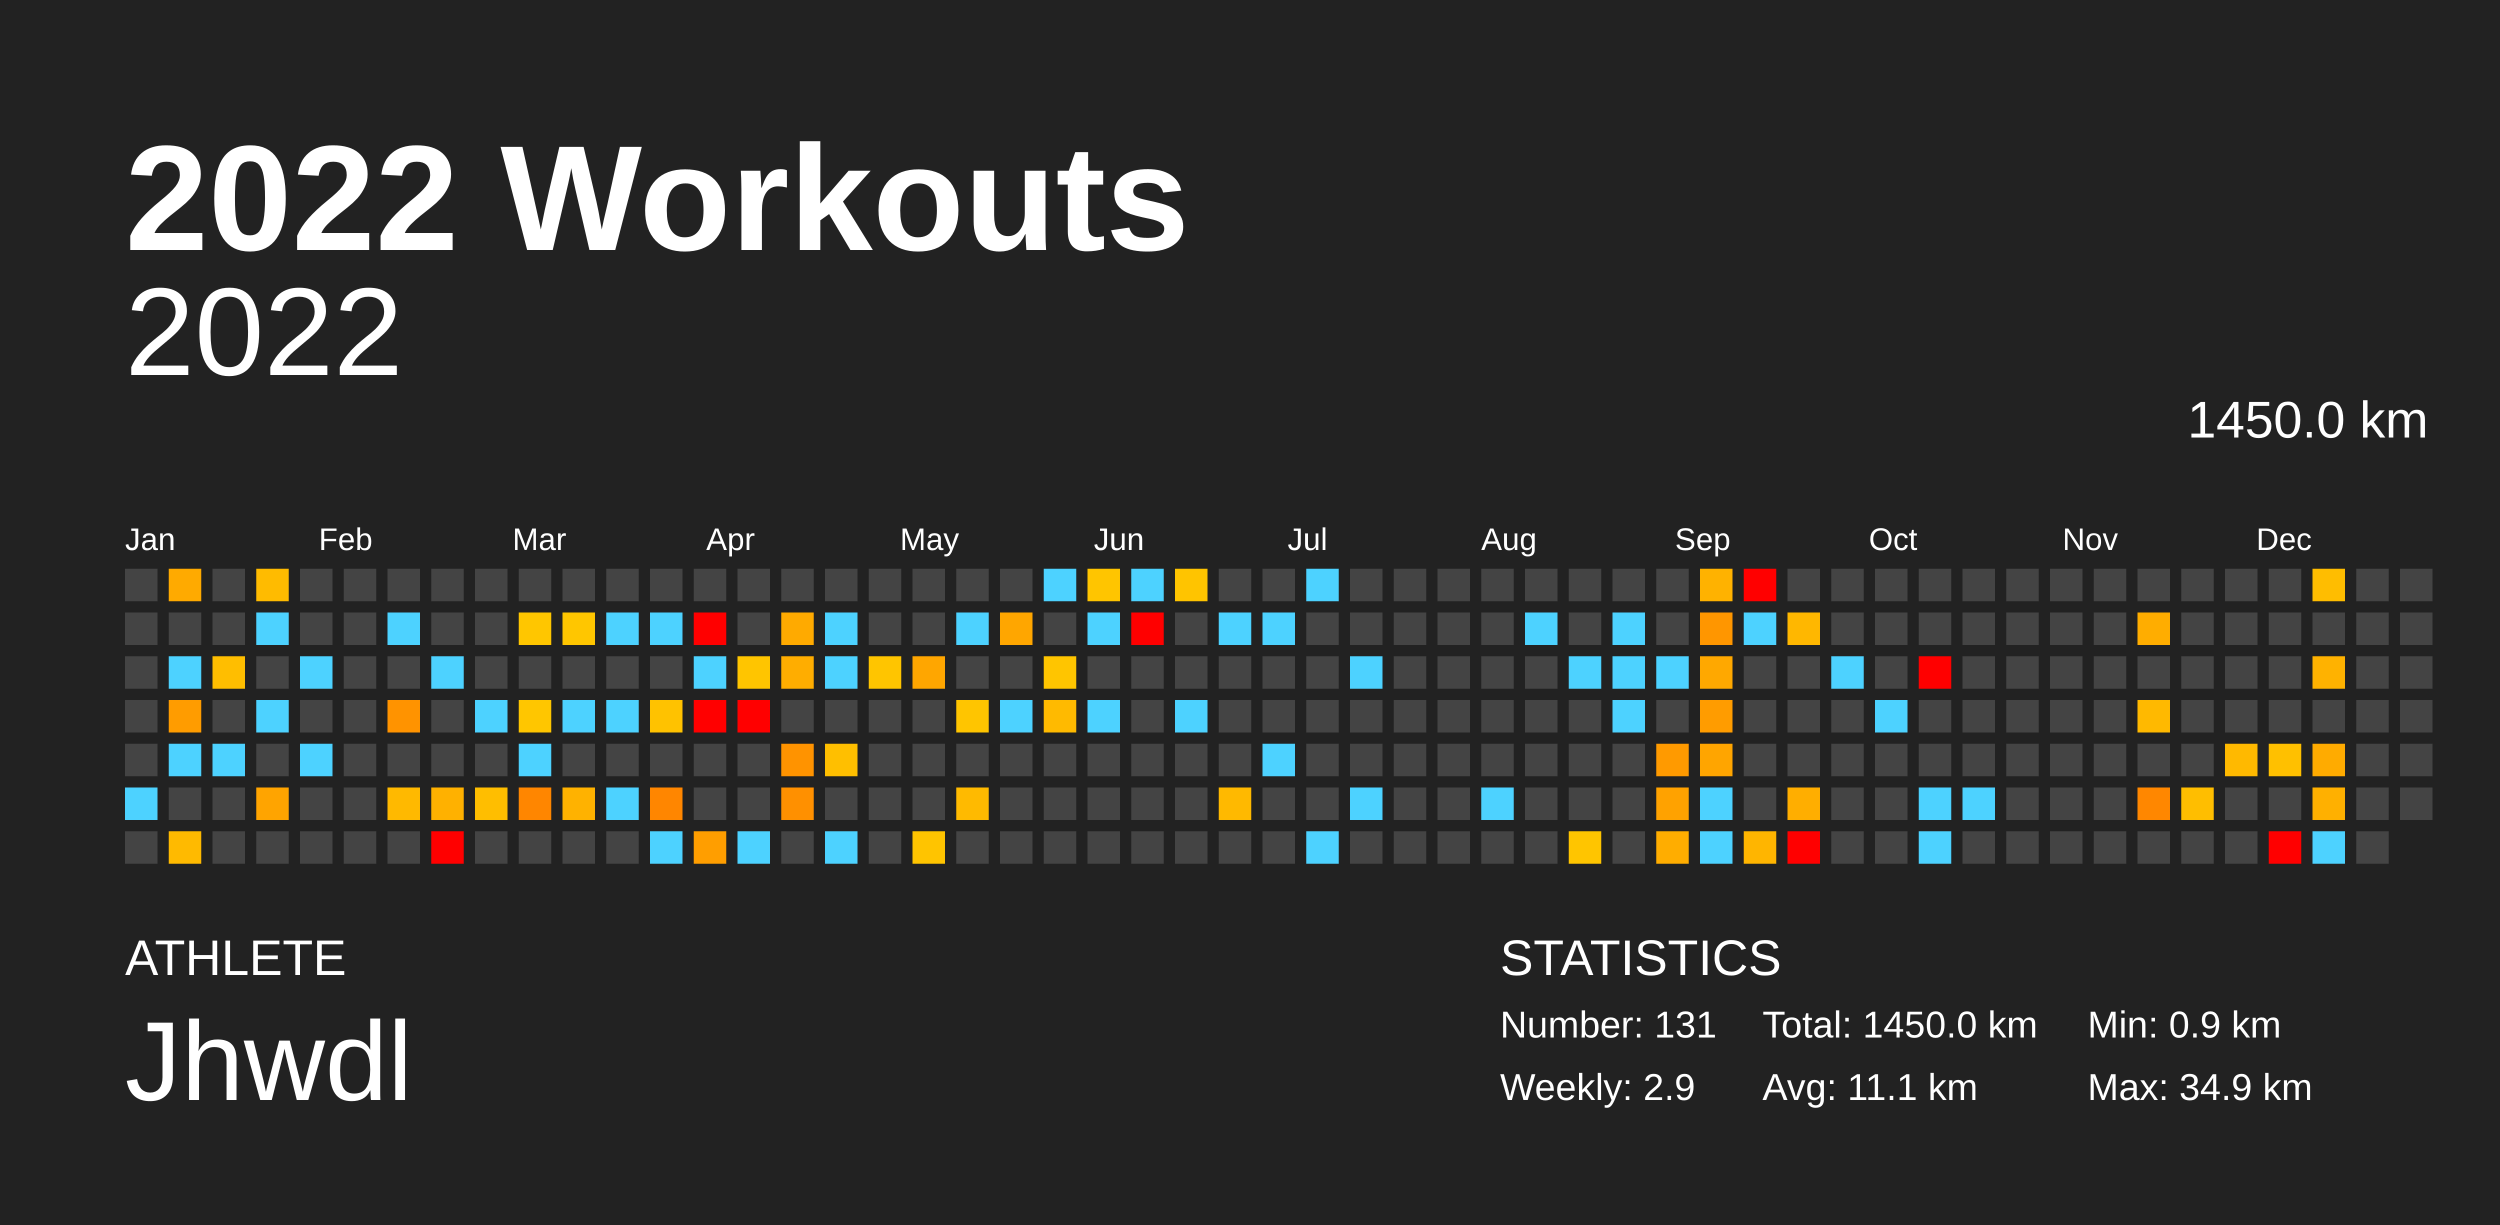
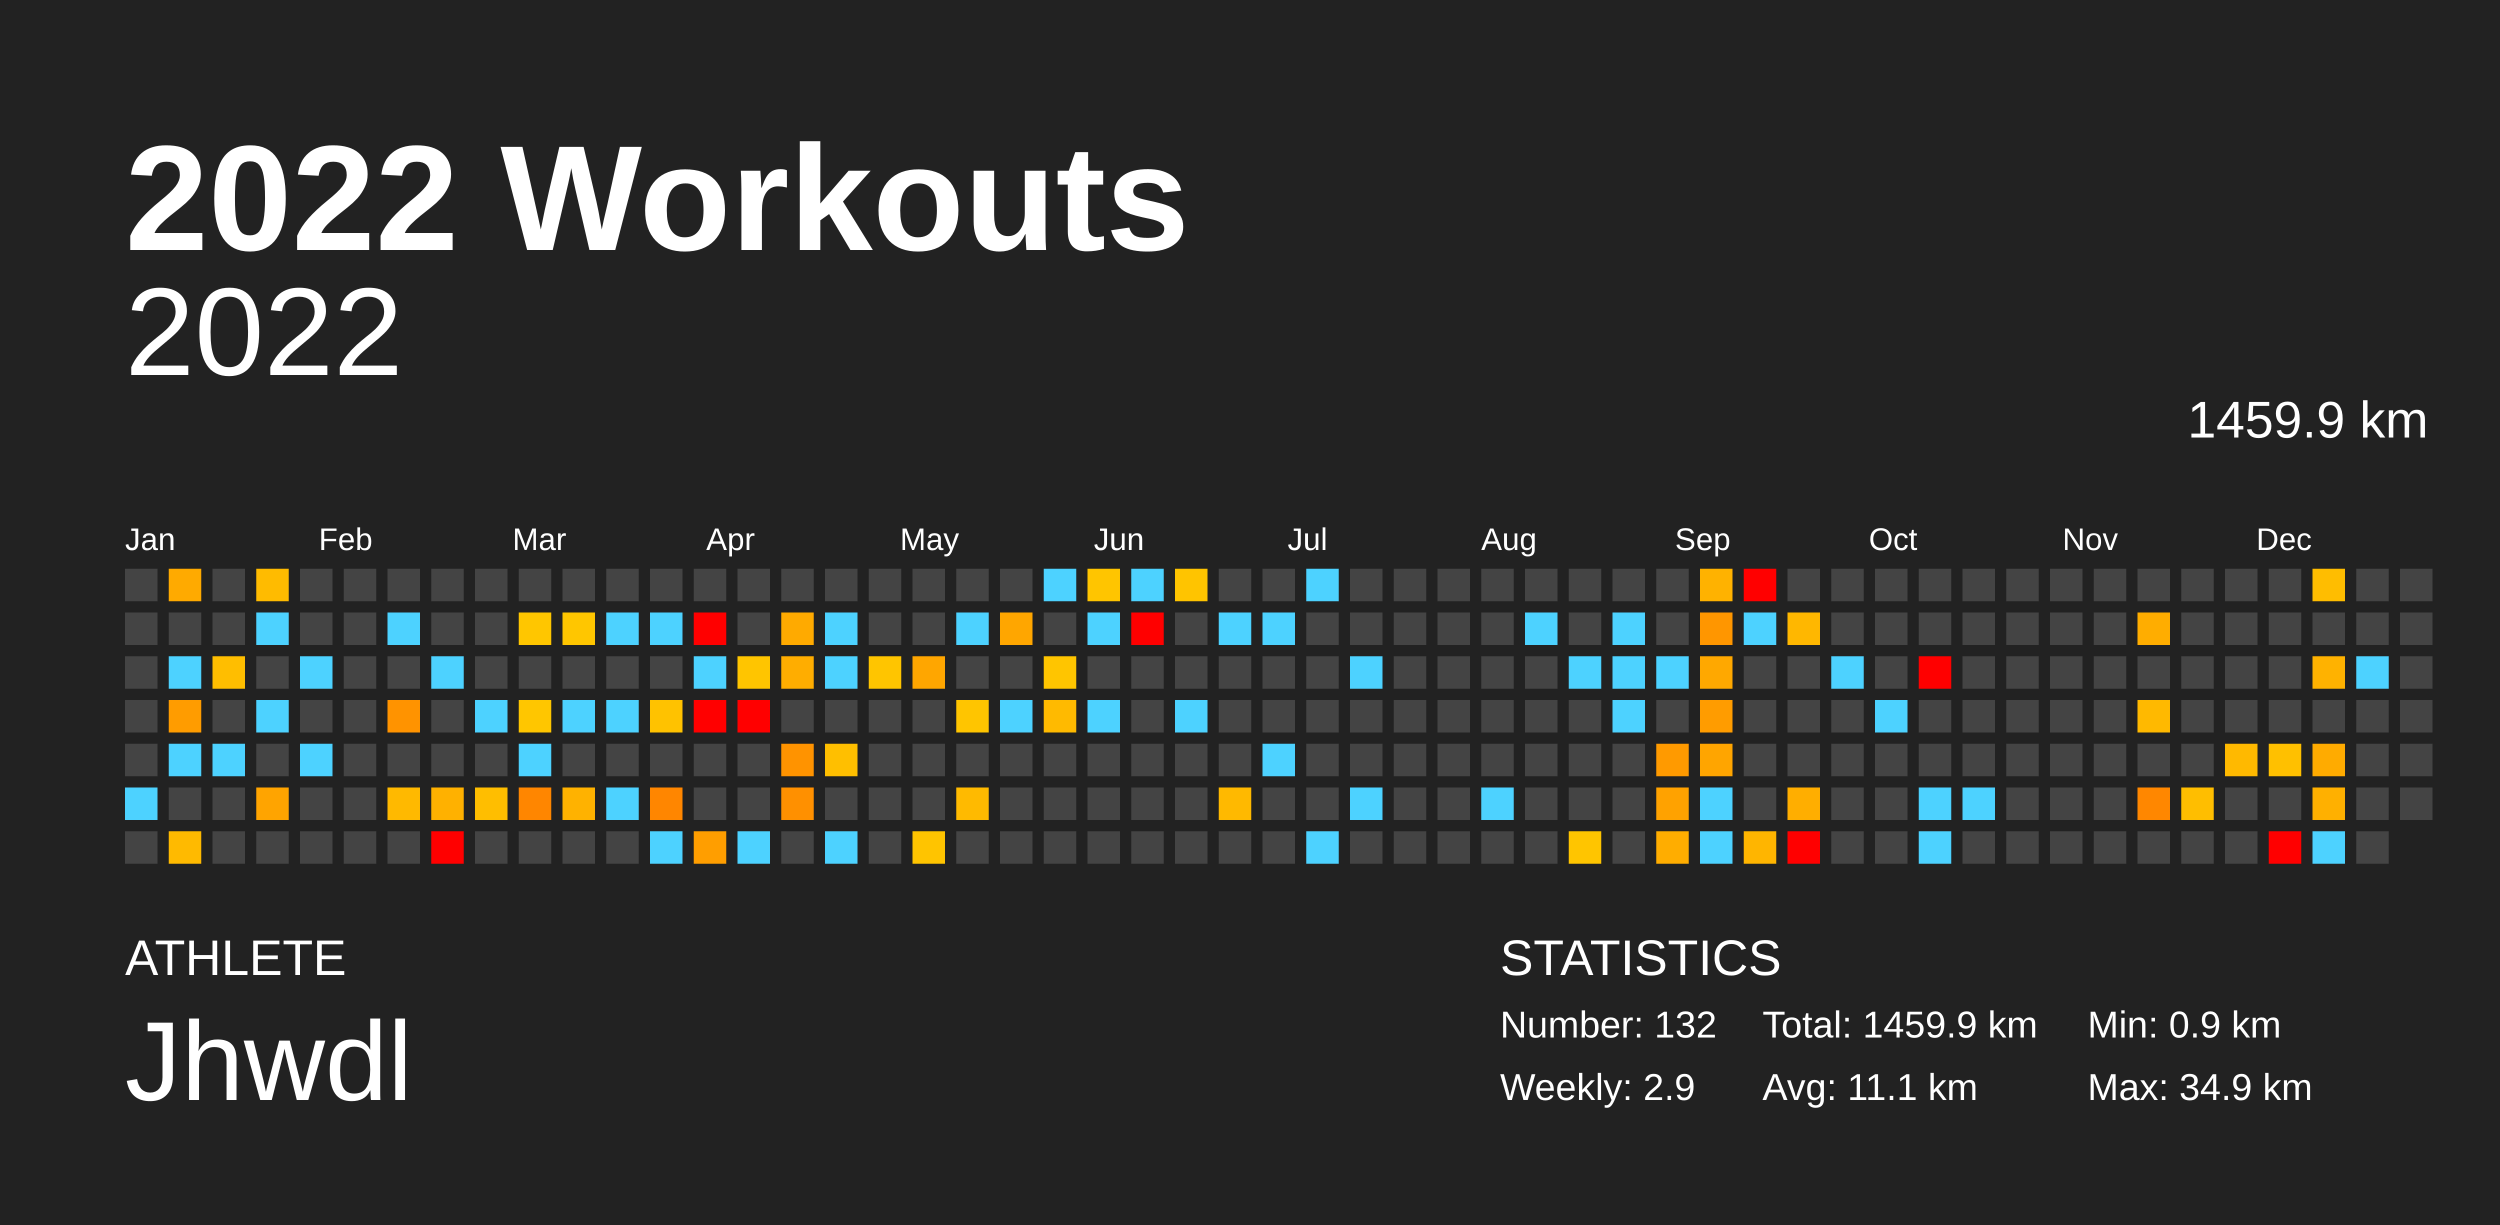
<svg xmlns="http://www.w3.org/2000/svg" baseProfile="full" height="98mm" version="1.1" viewBox="0,0,200,98" width="200mm">
  <defs />
  <rect fill="#222222" height="98" width="200" x="0" y="0" />
  <text fill="#FFFFFF" style="font-size:12px; font-family:Arial; font-weight:bold;" x="10" y="20">2022 Workouts</text>
  <text fill="#FFFFFF" style="font-size:4px; font-family:Arial" x="10" y="78">ATHLETE</text>
  <text fill="#FFFFFF" style="font-size:9px; font-family:Arial" x="10" y="88">Jhwdl</text>
  <text fill="#FFFFFF" style="font-size:4px; font-family:Arial" x="120" y="78">STATISTICS</text>
-   <text fill="#FFFFFF" style="font-size:3px; font-family:Arial" x="120" y="83">Number: 131</text>
+   <text fill="#FFFFFF" style="font-size:3px; font-family:Arial" x="120" y="83">Number: 132</text>
  <text fill="#FFFFFF" style="font-size:3px; font-family:Arial" x="120" y="88">Weekly: 2.9</text>
-   <text fill="#FFFFFF" style="font-size:3px; font-family:Arial" x="141" y="83">Total: 1450.0 km</text>
+   <text fill="#FFFFFF" style="font-size:3px; font-family:Arial" x="141" y="83">Total: 1459.9 km</text>
  <text fill="#FFFFFF" style="font-size:3px; font-family:Arial" x="141" y="88">Avg: 11.1 km</text>
  <text fill="#FFFFFF" style="font-size:3px; font-family:Arial" x="167" y="83">Min: 0.9 km</text>
  <text fill="#FFFFFF" style="font-size:3px; font-family:Arial" x="167" y="88">Max: 34.9 km</text>
  <text alignment-baseline="hanging" fill="#FFFFFF" style="font-size:10.0px; font-family:Arial;" x="10" y="30">2022</text>
-   <text alignment-baseline="hanging" fill="#FFFFFF" style="font-size:4.125px; font-family:Arial;" x="175" y="35">1450.0 km</text>
+   <text alignment-baseline="hanging" fill="#FFFFFF" style="font-size:4.125px; font-family:Arial;" x="175" y="35">1459.9 km</text>
  <text fill="#FFFFFF" style="font-size:2.5px; font-family:Arial" x="10.0" y="44">Jan</text>
  <text fill="#FFFFFF" style="font-size:2.5px; font-family:Arial" x="25.5" y="44">Feb</text>
  <text fill="#FFFFFF" style="font-size:2.5px; font-family:Arial" x="41.0" y="44">Mar</text>
  <text fill="#FFFFFF" style="font-size:2.5px; font-family:Arial" x="56.5" y="44">Apr</text>
  <text fill="#FFFFFF" style="font-size:2.5px; font-family:Arial" x="72.0" y="44">May</text>
  <text fill="#FFFFFF" style="font-size:2.5px; font-family:Arial" x="87.5" y="44">Jun</text>
  <text fill="#FFFFFF" style="font-size:2.5px; font-family:Arial" x="103.0" y="44">Jul</text>
  <text fill="#FFFFFF" style="font-size:2.5px; font-family:Arial" x="118.5" y="44">Aug</text>
  <text fill="#FFFFFF" style="font-size:2.5px; font-family:Arial" x="134.0" y="44">Sep</text>
  <text fill="#FFFFFF" style="font-size:2.5px; font-family:Arial" x="149.5" y="44">Oct</text>
  <text fill="#FFFFFF" style="font-size:2.5px; font-family:Arial" x="165.0" y="44">Nov</text>
  <text fill="#FFFFFF" style="font-size:2.5px; font-family:Arial" x="180.5" y="44">Dec</text>
  <rect fill="#444444" height="2.6" width="2.6" x="10.0" y="45.5" />
  <rect fill="#444444" height="2.6" width="2.6" x="10.0" y="49.0" />
  <rect fill="#444444" height="2.6" width="2.6" x="10.0" y="52.5" />
  <rect fill="#444444" height="2.6" width="2.6" x="10.0" y="56.0" />
  <rect fill="#444444" height="2.6" width="2.6" x="10.0" y="59.5" />
  <rect fill="#4dd2ff" height="2.6" width="2.6" x="10.0" y="63.0" />
  <rect fill="#444444" height="2.6" width="2.6" x="10.0" y="66.5" />
  <rect fill="#ffaa00" height="2.6" width="2.6" x="13.5" y="45.5" />
  <rect fill="#444444" height="2.6" width="2.6" x="13.5" y="49.0" />
  <rect fill="#4dd2ff" height="2.6" width="2.6" x="13.5" y="52.5" />
  <rect fill="#ff9c00" height="2.6" width="2.6" x="13.5" y="56.0" />
  <rect fill="#4dd2ff" height="2.6" width="2.6" x="13.5" y="59.5" />
  <rect fill="#444444" height="2.6" width="2.6" x="13.5" y="63.0" />
  <rect fill="#ffba00" height="2.6" width="2.6" x="13.5" y="66.5" />
  <rect fill="#444444" height="2.6" width="2.6" x="17.0" y="45.5" />
  <rect fill="#444444" height="2.6" width="2.6" x="17.0" y="49.0" />
  <rect fill="#ffbe00" height="2.6" width="2.6" x="17.0" y="52.5" />
  <rect fill="#444444" height="2.6" width="2.6" x="17.0" y="56.0" />
  <rect fill="#4dd2ff" height="2.6" width="2.6" x="17.0" y="59.5" />
  <rect fill="#444444" height="2.6" width="2.6" x="17.0" y="63.0" />
  <rect fill="#444444" height="2.6" width="2.6" x="17.0" y="66.5" />
  <rect fill="#ffbb00" height="2.6" width="2.6" x="20.5" y="45.5" />
  <rect fill="#4dd2ff" height="2.6" width="2.6" x="20.5" y="49.0" />
  <rect fill="#444444" height="2.6" width="2.6" x="20.5" y="52.5" />
  <rect fill="#4dd2ff" height="2.6" width="2.6" x="20.5" y="56.0" />
  <rect fill="#444444" height="2.6" width="2.6" x="20.5" y="59.5" />
  <rect fill="#ffa400" height="2.6" width="2.6" x="20.5" y="63.0" />
  <rect fill="#444444" height="2.6" width="2.6" x="20.5" y="66.5" />
  <rect fill="#444444" height="2.6" width="2.6" x="24.0" y="45.5" />
  <rect fill="#444444" height="2.6" width="2.6" x="24.0" y="49.0" />
  <rect fill="#4dd2ff" height="2.6" width="2.6" x="24.0" y="52.5" />
  <rect fill="#444444" height="2.6" width="2.6" x="24.0" y="56.0" />
  <rect fill="#4dd2ff" height="2.6" width="2.6" x="24.0" y="59.5" />
  <rect fill="#444444" height="2.6" width="2.6" x="24.0" y="63.0" />
  <rect fill="#444444" height="2.6" width="2.6" x="24.0" y="66.5" />
  <rect fill="#444444" height="2.6" width="2.6" x="27.5" y="45.5" />
  <rect fill="#444444" height="2.6" width="2.6" x="27.5" y="49.0" />
  <rect fill="#444444" height="2.6" width="2.6" x="27.5" y="52.5" />
  <rect fill="#444444" height="2.6" width="2.6" x="27.5" y="56.0" />
  <rect fill="#444444" height="2.6" width="2.6" x="27.5" y="59.5" />
  <rect fill="#444444" height="2.6" width="2.6" x="27.5" y="63.0" />
  <rect fill="#444444" height="2.6" width="2.6" x="27.5" y="66.5" />
  <rect fill="#444444" height="2.6" width="2.6" x="31.0" y="45.5" />
  <rect fill="#4dd2ff" height="2.6" width="2.6" x="31.0" y="49.0" />
  <rect fill="#444444" height="2.6" width="2.6" x="31.0" y="52.5" />
  <rect fill="#ff9300" height="2.6" width="2.6" x="31.0" y="56.0" />
  <rect fill="#444444" height="2.6" width="2.6" x="31.0" y="59.5" />
  <rect fill="#ffb900" height="2.6" width="2.6" x="31.0" y="63.0" />
  <rect fill="#444444" height="2.6" width="2.6" x="31.0" y="66.5" />
  <rect fill="#444444" height="2.6" width="2.6" x="34.5" y="45.5" />
  <rect fill="#444444" height="2.6" width="2.6" x="34.5" y="49.0" />
  <rect fill="#4dd2ff" height="2.6" width="2.6" x="34.5" y="52.5" />
  <rect fill="#444444" height="2.6" width="2.6" x="34.5" y="56.0" />
  <rect fill="#444444" height="2.6" width="2.6" x="34.5" y="59.5" />
  <rect fill="#ffb100" height="2.6" width="2.6" x="34.5" y="63.0" />
  <rect fill="red" height="2.6" width="2.6" x="34.5" y="66.5" />
  <rect fill="#444444" height="2.6" width="2.6" x="38.0" y="45.5" />
  <rect fill="#444444" height="2.6" width="2.6" x="38.0" y="49.0" />
  <rect fill="#444444" height="2.6" width="2.6" x="38.0" y="52.5" />
  <rect fill="#4dd2ff" height="2.6" width="2.6" x="38.0" y="56.0" />
  <rect fill="#444444" height="2.6" width="2.6" x="38.0" y="59.5" />
  <rect fill="#ffbe00" height="2.6" width="2.6" x="38.0" y="63.0" />
  <rect fill="#444444" height="2.6" width="2.6" x="38.0" y="66.5" />
  <rect fill="#444444" height="2.6" width="2.6" x="41.5" y="45.5" />
  <rect fill="#ffc600" height="2.6" width="2.6" x="41.5" y="49.0" />
  <rect fill="#444444" height="2.6" width="2.6" x="41.5" y="52.5" />
  <rect fill="#ffc600" height="2.6" width="2.6" x="41.5" y="56.0" />
  <rect fill="#4dd2ff" height="2.6" width="2.6" x="41.5" y="59.5" />
  <rect fill="#ff8600" height="2.6" width="2.6" x="41.5" y="63.0" />
  <rect fill="#444444" height="2.6" width="2.6" x="41.5" y="66.5" />
  <rect fill="#444444" height="2.6" width="2.6" x="45.0" y="45.5" />
  <rect fill="#ffc600" height="2.6" width="2.6" x="45.0" y="49.0" />
  <rect fill="#444444" height="2.6" width="2.6" x="45.0" y="52.5" />
  <rect fill="#4dd2ff" height="2.6" width="2.6" x="45.0" y="56.0" />
  <rect fill="#444444" height="2.6" width="2.6" x="45.0" y="59.5" />
  <rect fill="#ffb200" height="2.6" width="2.6" x="45.0" y="63.0" />
  <rect fill="#444444" height="2.6" width="2.6" x="45.0" y="66.5" />
  <rect fill="#444444" height="2.6" width="2.6" x="48.5" y="45.5" />
  <rect fill="#4dd2ff" height="2.6" width="2.6" x="48.5" y="49.0" />
  <rect fill="#444444" height="2.6" width="2.6" x="48.5" y="52.5" />
  <rect fill="#4dd2ff" height="2.6" width="2.6" x="48.5" y="56.0" />
  <rect fill="#444444" height="2.6" width="2.6" x="48.5" y="59.5" />
  <rect fill="#4dd2ff" height="2.6" width="2.6" x="48.5" y="63.0" />
  <rect fill="#444444" height="2.6" width="2.6" x="48.5" y="66.5" />
  <rect fill="#444444" height="2.6" width="2.6" x="52.0" y="45.5" />
  <rect fill="#4dd2ff" height="2.6" width="2.6" x="52.0" y="49.0" />
  <rect fill="#444444" height="2.6" width="2.6" x="52.0" y="52.5" />
  <rect fill="#ffc200" height="2.6" width="2.6" x="52.0" y="56.0" />
  <rect fill="#444444" height="2.6" width="2.6" x="52.0" y="59.5" />
  <rect fill="#ff8600" height="2.6" width="2.6" x="52.0" y="63.0" />
  <rect fill="#4dd2ff" height="2.6" width="2.6" x="52.0" y="66.5" />
  <rect fill="#444444" height="2.6" width="2.6" x="55.5" y="45.5" />
  <rect fill="red" height="2.6" width="2.6" x="55.5" y="49.0" />
  <rect fill="#4dd2ff" height="2.6" width="2.6" x="55.5" y="52.5" />
  <rect fill="red" height="2.6" width="2.6" x="55.5" y="56.0" />
  <rect fill="#444444" height="2.6" width="2.6" x="55.5" y="59.5" />
  <rect fill="#444444" height="2.6" width="2.6" x="55.5" y="63.0" />
  <rect fill="#ff9e00" height="2.6" width="2.6" x="55.5" y="66.5" />
  <rect fill="#444444" height="2.6" width="2.6" x="59.0" y="45.5" />
  <rect fill="#444444" height="2.6" width="2.6" x="59.0" y="49.0" />
  <rect fill="#ffc500" height="2.6" width="2.6" x="59.0" y="52.5" />
  <rect fill="red" height="2.6" width="2.6" x="59.0" y="56.0" />
  <rect fill="#444444" height="2.6" width="2.6" x="59.0" y="59.5" />
  <rect fill="#444444" height="2.6" width="2.6" x="59.0" y="63.0" />
  <rect fill="#4dd2ff" height="2.6" width="2.6" x="59.0" y="66.5" />
  <rect fill="#444444" height="2.6" width="2.6" x="62.5" y="45.5" />
  <rect fill="#ffaa00" height="2.6" width="2.6" x="62.5" y="49.0" />
  <rect fill="#ffad00" height="2.6" width="2.6" x="62.5" y="52.5" />
  <rect fill="#444444" height="2.6" width="2.6" x="62.5" y="56.0" />
  <rect fill="#ff9300" height="2.6" width="2.6" x="62.5" y="59.5" />
  <rect fill="#ff9000" height="2.6" width="2.6" x="62.5" y="63.0" />
  <rect fill="#444444" height="2.6" width="2.6" x="62.5" y="66.5" />
  <rect fill="#444444" height="2.6" width="2.6" x="66.0" y="45.5" />
  <rect fill="#4dd2ff" height="2.6" width="2.6" x="66.0" y="49.0" />
  <rect fill="#4dd2ff" height="2.6" width="2.6" x="66.0" y="52.5" />
  <rect fill="#444444" height="2.6" width="2.6" x="66.0" y="56.0" />
  <rect fill="#ffbf00" height="2.6" width="2.6" x="66.0" y="59.5" />
  <rect fill="#444444" height="2.6" width="2.6" x="66.0" y="63.0" />
  <rect fill="#4dd2ff" height="2.6" width="2.6" x="66.0" y="66.5" />
  <rect fill="#444444" height="2.6" width="2.6" x="69.5" y="45.5" />
  <rect fill="#444444" height="2.6" width="2.6" x="69.5" y="49.0" />
  <rect fill="#ffc500" height="2.6" width="2.6" x="69.5" y="52.5" />
  <rect fill="#444444" height="2.6" width="2.6" x="69.5" y="56.0" />
  <rect fill="#444444" height="2.6" width="2.6" x="69.5" y="59.5" />
  <rect fill="#444444" height="2.6" width="2.6" x="69.5" y="63.0" />
  <rect fill="#444444" height="2.6" width="2.6" x="69.5" y="66.5" />
  <rect fill="#444444" height="2.6" width="2.6" x="73.0" y="45.5" />
  <rect fill="#444444" height="2.6" width="2.6" x="73.0" y="49.0" />
  <rect fill="#ffa600" height="2.6" width="2.6" x="73.0" y="52.5" />
  <rect fill="#444444" height="2.6" width="2.6" x="73.0" y="56.0" />
  <rect fill="#444444" height="2.6" width="2.6" x="73.0" y="59.5" />
  <rect fill="#444444" height="2.6" width="2.6" x="73.0" y="63.0" />
  <rect fill="#ffc400" height="2.6" width="2.6" x="73.0" y="66.5" />
  <rect fill="#444444" height="2.6" width="2.6" x="76.5" y="45.5" />
  <rect fill="#4dd2ff" height="2.6" width="2.6" x="76.5" y="49.0" />
  <rect fill="#444444" height="2.6" width="2.6" x="76.5" y="52.5" />
  <rect fill="#ffc500" height="2.6" width="2.6" x="76.5" y="56.0" />
  <rect fill="#444444" height="2.6" width="2.6" x="76.5" y="59.5" />
  <rect fill="#ffba00" height="2.6" width="2.6" x="76.5" y="63.0" />
  <rect fill="#444444" height="2.6" width="2.6" x="76.5" y="66.5" />
  <rect fill="#444444" height="2.6" width="2.6" x="80.0" y="45.5" />
  <rect fill="#ffa600" height="2.6" width="2.6" x="80.0" y="49.0" />
  <rect fill="#444444" height="2.6" width="2.6" x="80.0" y="52.5" />
  <rect fill="#4dd2ff" height="2.6" width="2.6" x="80.0" y="56.0" />
  <rect fill="#444444" height="2.6" width="2.6" x="80.0" y="59.5" />
  <rect fill="#444444" height="2.6" width="2.6" x="80.0" y="63.0" />
  <rect fill="#444444" height="2.6" width="2.6" x="80.0" y="66.5" />
  <rect fill="#4dd2ff" height="2.6" width="2.6" x="83.5" y="45.5" />
  <rect fill="#444444" height="2.6" width="2.6" x="83.5" y="49.0" />
  <rect fill="#ffc500" height="2.6" width="2.6" x="83.5" y="52.5" />
  <rect fill="#ffba00" height="2.6" width="2.6" x="83.5" y="56.0" />
  <rect fill="#444444" height="2.6" width="2.6" x="83.5" y="59.5" />
  <rect fill="#444444" height="2.6" width="2.6" x="83.5" y="63.0" />
  <rect fill="#444444" height="2.6" width="2.6" x="83.5" y="66.5" />
  <rect fill="#ffc500" height="2.6" width="2.6" x="87.0" y="45.5" />
  <rect fill="#4dd2ff" height="2.6" width="2.6" x="87.0" y="49.0" />
  <rect fill="#444444" height="2.6" width="2.6" x="87.0" y="52.5" />
  <rect fill="#4dd2ff" height="2.6" width="2.6" x="87.0" y="56.0" />
  <rect fill="#444444" height="2.6" width="2.6" x="87.0" y="59.5" />
  <rect fill="#444444" height="2.6" width="2.6" x="87.0" y="63.0" />
  <rect fill="#444444" height="2.6" width="2.6" x="87.0" y="66.5" />
  <rect fill="#4dd2ff" height="2.6" width="2.6" x="90.5" y="45.5" />
  <rect fill="red" height="2.6" width="2.6" x="90.5" y="49.0" />
  <rect fill="#444444" height="2.6" width="2.6" x="90.5" y="52.5" />
  <rect fill="#444444" height="2.6" width="2.6" x="90.5" y="56.0" />
  <rect fill="#444444" height="2.6" width="2.6" x="90.5" y="59.5" />
  <rect fill="#444444" height="2.6" width="2.6" x="90.5" y="63.0" />
  <rect fill="#444444" height="2.6" width="2.6" x="90.5" y="66.5" />
  <rect fill="#ffc400" height="2.6" width="2.6" x="94.0" y="45.5" />
  <rect fill="#444444" height="2.6" width="2.6" x="94.0" y="49.0" />
  <rect fill="#444444" height="2.6" width="2.6" x="94.0" y="52.5" />
  <rect fill="#4dd2ff" height="2.6" width="2.6" x="94.0" y="56.0" />
  <rect fill="#444444" height="2.6" width="2.6" x="94.0" y="59.5" />
  <rect fill="#444444" height="2.6" width="2.6" x="94.0" y="63.0" />
  <rect fill="#444444" height="2.6" width="2.6" x="94.0" y="66.5" />
  <rect fill="#444444" height="2.6" width="2.6" x="97.5" y="45.5" />
  <rect fill="#4dd2ff" height="2.6" width="2.6" x="97.5" y="49.0" />
  <rect fill="#444444" height="2.6" width="2.6" x="97.5" y="52.5" />
  <rect fill="#444444" height="2.6" width="2.6" x="97.5" y="56.0" />
  <rect fill="#444444" height="2.6" width="2.6" x="97.5" y="59.5" />
  <rect fill="#ffb900" height="2.6" width="2.6" x="97.5" y="63.0" />
  <rect fill="#444444" height="2.6" width="2.6" x="97.5" y="66.5" />
  <rect fill="#444444" height="2.6" width="2.6" x="101.0" y="45.5" />
  <rect fill="#4dd2ff" height="2.6" width="2.6" x="101.0" y="49.0" />
  <rect fill="#444444" height="2.6" width="2.6" x="101.0" y="52.5" />
  <rect fill="#444444" height="2.6" width="2.6" x="101.0" y="56.0" />
  <rect fill="#4dd2ff" height="2.6" width="2.6" x="101.0" y="59.5" />
  <rect fill="#444444" height="2.6" width="2.6" x="101.0" y="63.0" />
  <rect fill="#444444" height="2.6" width="2.6" x="101.0" y="66.5" />
  <rect fill="#4dd2ff" height="2.6" width="2.6" x="104.5" y="45.5" />
  <rect fill="#444444" height="2.6" width="2.6" x="104.5" y="49.0" />
  <rect fill="#444444" height="2.6" width="2.6" x="104.5" y="52.5" />
  <rect fill="#444444" height="2.6" width="2.6" x="104.5" y="56.0" />
  <rect fill="#444444" height="2.6" width="2.6" x="104.5" y="59.5" />
  <rect fill="#444444" height="2.6" width="2.6" x="104.5" y="63.0" />
  <rect fill="#4dd2ff" height="2.6" width="2.6" x="104.5" y="66.5" />
  <rect fill="#444444" height="2.6" width="2.6" x="108.0" y="45.5" />
  <rect fill="#444444" height="2.6" width="2.6" x="108.0" y="49.0" />
  <rect fill="#4dd2ff" height="2.6" width="2.6" x="108.0" y="52.5" />
  <rect fill="#444444" height="2.6" width="2.6" x="108.0" y="56.0" />
  <rect fill="#444444" height="2.6" width="2.6" x="108.0" y="59.5" />
  <rect fill="#4dd2ff" height="2.6" width="2.6" x="108.0" y="63.0" />
  <rect fill="#444444" height="2.6" width="2.6" x="108.0" y="66.5" />
  <rect fill="#444444" height="2.6" width="2.6" x="111.5" y="45.5" />
  <rect fill="#444444" height="2.6" width="2.6" x="111.5" y="49.0" />
  <rect fill="#444444" height="2.6" width="2.6" x="111.5" y="52.5" />
  <rect fill="#444444" height="2.6" width="2.6" x="111.5" y="56.0" />
  <rect fill="#444444" height="2.6" width="2.6" x="111.5" y="59.5" />
  <rect fill="#444444" height="2.6" width="2.6" x="111.5" y="63.0" />
  <rect fill="#444444" height="2.6" width="2.6" x="111.5" y="66.5" />
  <rect fill="#444444" height="2.6" width="2.6" x="115.0" y="45.5" />
  <rect fill="#444444" height="2.6" width="2.6" x="115.0" y="49.0" />
  <rect fill="#444444" height="2.6" width="2.6" x="115.0" y="52.5" />
  <rect fill="#444444" height="2.6" width="2.6" x="115.0" y="56.0" />
  <rect fill="#444444" height="2.6" width="2.6" x="115.0" y="59.5" />
  <rect fill="#444444" height="2.6" width="2.6" x="115.0" y="63.0" />
  <rect fill="#444444" height="2.6" width="2.6" x="115.0" y="66.5" />
  <rect fill="#444444" height="2.6" width="2.6" x="118.5" y="45.5" />
  <rect fill="#444444" height="2.6" width="2.6" x="118.5" y="49.0" />
  <rect fill="#444444" height="2.6" width="2.6" x="118.5" y="52.5" />
  <rect fill="#444444" height="2.6" width="2.6" x="118.5" y="56.0" />
  <rect fill="#444444" height="2.6" width="2.6" x="118.5" y="59.5" />
  <rect fill="#4dd2ff" height="2.6" width="2.6" x="118.5" y="63.0" />
  <rect fill="#444444" height="2.6" width="2.6" x="118.5" y="66.5" />
  <rect fill="#444444" height="2.6" width="2.6" x="122.0" y="45.5" />
  <rect fill="#4dd2ff" height="2.6" width="2.6" x="122.0" y="49.0" />
  <rect fill="#444444" height="2.6" width="2.6" x="122.0" y="52.5" />
  <rect fill="#444444" height="2.6" width="2.6" x="122.0" y="56.0" />
  <rect fill="#444444" height="2.6" width="2.6" x="122.0" y="59.5" />
  <rect fill="#444444" height="2.6" width="2.6" x="122.0" y="63.0" />
  <rect fill="#444444" height="2.6" width="2.6" x="122.0" y="66.5" />
  <rect fill="#444444" height="2.6" width="2.6" x="125.5" y="45.5" />
  <rect fill="#444444" height="2.6" width="2.6" x="125.5" y="49.0" />
  <rect fill="#4dd2ff" height="2.6" width="2.6" x="125.5" y="52.5" />
  <rect fill="#444444" height="2.6" width="2.6" x="125.5" y="56.0" />
  <rect fill="#444444" height="2.6" width="2.6" x="125.5" y="59.5" />
  <rect fill="#444444" height="2.6" width="2.6" x="125.5" y="63.0" />
  <rect fill="#ffc500" height="2.6" width="2.6" x="125.5" y="66.5" />
  <rect fill="#444444" height="2.6" width="2.6" x="129.0" y="45.5" />
  <rect fill="#4dd2ff" height="2.6" width="2.6" x="129.0" y="49.0" />
  <rect fill="#4dd2ff" height="2.6" width="2.6" x="129.0" y="52.5" />
  <rect fill="#4dd2ff" height="2.6" width="2.6" x="129.0" y="56.0" />
  <rect fill="#444444" height="2.6" width="2.6" x="129.0" y="59.5" />
  <rect fill="#444444" height="2.6" width="2.6" x="129.0" y="63.0" />
  <rect fill="#444444" height="2.6" width="2.6" x="129.0" y="66.5" />
  <rect fill="#444444" height="2.6" width="2.6" x="132.5" y="45.5" />
  <rect fill="#444444" height="2.6" width="2.6" x="132.5" y="49.0" />
  <rect fill="#4dd2ff" height="2.6" width="2.6" x="132.5" y="52.5" />
  <rect fill="#444444" height="2.6" width="2.6" x="132.5" y="56.0" />
  <rect fill="#ff9a00" height="2.6" width="2.6" x="132.5" y="59.5" />
  <rect fill="#ffa200" height="2.6" width="2.6" x="132.5" y="63.0" />
  <rect fill="#ffad00" height="2.6" width="2.6" x="132.5" y="66.5" />
  <rect fill="#ffb200" height="2.6" width="2.6" x="136.0" y="45.5" />
  <rect fill="#ff9600" height="2.6" width="2.6" x="136.0" y="49.0" />
  <rect fill="#ffa800" height="2.6" width="2.6" x="136.0" y="52.5" />
  <rect fill="#ff9c00" height="2.6" width="2.6" x="136.0" y="56.0" />
  <rect fill="#ffa500" height="2.6" width="2.6" x="136.0" y="59.5" />
  <rect fill="#4dd2ff" height="2.6" width="2.6" x="136.0" y="63.0" />
  <rect fill="#4dd2ff" height="2.6" width="2.6" x="136.0" y="66.5" />
  <rect fill="red" height="2.6" width="2.6" x="139.5" y="45.5" />
  <rect fill="#4dd2ff" height="2.6" width="2.6" x="139.5" y="49.0" />
  <rect fill="#444444" height="2.6" width="2.6" x="139.5" y="52.5" />
  <rect fill="#444444" height="2.6" width="2.6" x="139.5" y="56.0" />
  <rect fill="#444444" height="2.6" width="2.6" x="139.5" y="59.5" />
  <rect fill="#444444" height="2.6" width="2.6" x="139.5" y="63.0" />
  <rect fill="#ffb500" height="2.6" width="2.6" x="139.5" y="66.5" />
  <rect fill="#444444" height="2.6" width="2.6" x="143.0" y="45.5" />
  <rect fill="#ffb700" height="2.6" width="2.6" x="143.0" y="49.0" />
  <rect fill="#444444" height="2.6" width="2.6" x="143.0" y="52.5" />
  <rect fill="#444444" height="2.6" width="2.6" x="143.0" y="56.0" />
  <rect fill="#444444" height="2.6" width="2.6" x="143.0" y="59.5" />
  <rect fill="#ffae00" height="2.6" width="2.6" x="143.0" y="63.0" />
  <rect fill="red" height="2.6" width="2.6" x="143.0" y="66.5" />
  <rect fill="#444444" height="2.6" width="2.6" x="146.5" y="45.5" />
  <rect fill="#444444" height="2.6" width="2.6" x="146.5" y="49.0" />
  <rect fill="#4dd2ff" height="2.6" width="2.6" x="146.5" y="52.5" />
  <rect fill="#444444" height="2.6" width="2.6" x="146.5" y="56.0" />
  <rect fill="#444444" height="2.6" width="2.6" x="146.5" y="59.5" />
  <rect fill="#444444" height="2.6" width="2.6" x="146.5" y="63.0" />
  <rect fill="#444444" height="2.6" width="2.6" x="146.5" y="66.5" />
  <rect fill="#444444" height="2.6" width="2.6" x="150.0" y="45.5" />
  <rect fill="#444444" height="2.6" width="2.6" x="150.0" y="49.0" />
  <rect fill="#444444" height="2.6" width="2.6" x="150.0" y="52.5" />
  <rect fill="#4dd2ff" height="2.6" width="2.6" x="150.0" y="56.0" />
  <rect fill="#444444" height="2.6" width="2.6" x="150.0" y="59.5" />
  <rect fill="#444444" height="2.6" width="2.6" x="150.0" y="63.0" />
  <rect fill="#444444" height="2.6" width="2.6" x="150.0" y="66.5" />
  <rect fill="#444444" height="2.6" width="2.6" x="153.5" y="45.5" />
  <rect fill="#444444" height="2.6" width="2.6" x="153.5" y="49.0" />
  <rect fill="red" height="2.6" width="2.6" x="153.5" y="52.5" />
  <rect fill="#444444" height="2.6" width="2.6" x="153.5" y="56.0" />
  <rect fill="#444444" height="2.6" width="2.6" x="153.5" y="59.5" />
  <rect fill="#4dd2ff" height="2.6" width="2.6" x="153.5" y="63.0" />
  <rect fill="#4dd2ff" height="2.6" width="2.6" x="153.5" y="66.5" />
  <rect fill="#444444" height="2.6" width="2.6" x="157.0" y="45.5" />
  <rect fill="#444444" height="2.6" width="2.6" x="157.0" y="49.0" />
  <rect fill="#444444" height="2.6" width="2.6" x="157.0" y="52.5" />
  <rect fill="#444444" height="2.6" width="2.6" x="157.0" y="56.0" />
  <rect fill="#444444" height="2.6" width="2.6" x="157.0" y="59.5" />
  <rect fill="#4dd2ff" height="2.6" width="2.6" x="157.0" y="63.0" />
  <rect fill="#444444" height="2.6" width="2.6" x="157.0" y="66.5" />
  <rect fill="#444444" height="2.6" width="2.6" x="160.5" y="45.5" />
  <rect fill="#444444" height="2.6" width="2.6" x="160.5" y="49.0" />
  <rect fill="#444444" height="2.6" width="2.6" x="160.5" y="52.5" />
  <rect fill="#444444" height="2.6" width="2.6" x="160.5" y="56.0" />
  <rect fill="#444444" height="2.6" width="2.6" x="160.5" y="59.5" />
  <rect fill="#444444" height="2.6" width="2.6" x="160.5" y="63.0" />
  <rect fill="#444444" height="2.6" width="2.6" x="160.5" y="66.5" />
  <rect fill="#444444" height="2.6" width="2.6" x="164.0" y="45.5" />
  <rect fill="#444444" height="2.6" width="2.6" x="164.0" y="49.0" />
  <rect fill="#444444" height="2.6" width="2.6" x="164.0" y="52.5" />
  <rect fill="#444444" height="2.6" width="2.6" x="164.0" y="56.0" />
  <rect fill="#444444" height="2.6" width="2.6" x="164.0" y="59.5" />
  <rect fill="#444444" height="2.6" width="2.6" x="164.0" y="63.0" />
  <rect fill="#444444" height="2.6" width="2.6" x="164.0" y="66.5" />
  <rect fill="#444444" height="2.6" width="2.6" x="167.5" y="45.5" />
  <rect fill="#444444" height="2.6" width="2.6" x="167.5" y="49.0" />
  <rect fill="#444444" height="2.6" width="2.6" x="167.5" y="52.5" />
  <rect fill="#444444" height="2.6" width="2.6" x="167.5" y="56.0" />
  <rect fill="#444444" height="2.6" width="2.6" x="167.5" y="59.5" />
  <rect fill="#444444" height="2.6" width="2.6" x="167.5" y="63.0" />
  <rect fill="#444444" height="2.6" width="2.6" x="167.5" y="66.5" />
  <rect fill="#444444" height="2.6" width="2.6" x="171.0" y="45.5" />
  <rect fill="#ffad00" height="2.6" width="2.6" x="171.0" y="49.0" />
  <rect fill="#444444" height="2.6" width="2.6" x="171.0" y="52.5" />
  <rect fill="#ffb900" height="2.6" width="2.6" x="171.0" y="56.0" />
  <rect fill="#444444" height="2.6" width="2.6" x="171.0" y="59.5" />
  <rect fill="#ff8700" height="2.6" width="2.6" x="171.0" y="63.0" />
  <rect fill="#444444" height="2.6" width="2.6" x="171.0" y="66.5" />
  <rect fill="#444444" height="2.6" width="2.6" x="174.5" y="45.5" />
  <rect fill="#444444" height="2.6" width="2.6" x="174.5" y="49.0" />
  <rect fill="#444444" height="2.6" width="2.6" x="174.5" y="52.5" />
  <rect fill="#444444" height="2.6" width="2.6" x="174.5" y="56.0" />
  <rect fill="#444444" height="2.6" width="2.6" x="174.5" y="59.5" />
  <rect fill="#ffbe00" height="2.6" width="2.6" x="174.5" y="63.0" />
  <rect fill="#444444" height="2.6" width="2.6" x="174.5" y="66.5" />
  <rect fill="#444444" height="2.6" width="2.6" x="178.0" y="45.5" />
  <rect fill="#444444" height="2.6" width="2.6" x="178.0" y="49.0" />
  <rect fill="#444444" height="2.6" width="2.6" x="178.0" y="52.5" />
  <rect fill="#444444" height="2.6" width="2.6" x="178.0" y="56.0" />
  <rect fill="#ffb900" height="2.6" width="2.6" x="178.0" y="59.5" />
  <rect fill="#444444" height="2.6" width="2.6" x="178.0" y="63.0" />
  <rect fill="#444444" height="2.6" width="2.6" x="178.0" y="66.5" />
  <rect fill="#444444" height="2.6" width="2.6" x="181.5" y="45.5" />
  <rect fill="#444444" height="2.6" width="2.6" x="181.5" y="49.0" />
  <rect fill="#444444" height="2.6" width="2.6" x="181.5" y="52.5" />
  <rect fill="#444444" height="2.6" width="2.6" x="181.5" y="56.0" />
  <rect fill="#ffc000" height="2.6" width="2.6" x="181.5" y="59.5" />
  <rect fill="#444444" height="2.6" width="2.6" x="181.5" y="63.0" />
  <rect fill="red" height="2.6" width="2.6" x="181.5" y="66.5" />
  <rect fill="#ffbd00" height="2.6" width="2.6" x="185.0" y="45.5" />
  <rect fill="#444444" height="2.6" width="2.6" x="185.0" y="49.0" />
  <rect fill="#ffb200" height="2.6" width="2.6" x="185.0" y="52.5" />
  <rect fill="#444444" height="2.6" width="2.6" x="185.0" y="56.0" />
  <rect fill="#ffab00" height="2.6" width="2.6" x="185.0" y="59.5" />
  <rect fill="#ffb000" height="2.6" width="2.6" x="185.0" y="63.0" />
  <rect fill="#4dd2ff" height="2.6" width="2.6" x="185.0" y="66.5" />
  <rect fill="#444444" height="2.6" width="2.6" x="188.5" y="45.5" />
  <rect fill="#444444" height="2.6" width="2.6" x="188.5" y="49.0" />
-   <rect fill="#444444" height="2.6" width="2.6" x="188.5" y="52.5" />
+   <rect fill="#4dd2ff" height="2.6" width="2.6" x="188.5" y="52.5" />
  <rect fill="#444444" height="2.6" width="2.6" x="188.5" y="56.0" />
  <rect fill="#444444" height="2.6" width="2.6" x="188.5" y="59.5" />
  <rect fill="#444444" height="2.6" width="2.6" x="188.5" y="63.0" />
  <rect fill="#444444" height="2.6" width="2.6" x="188.5" y="66.5" />
  <rect fill="#444444" height="2.6" width="2.6" x="192.0" y="45.5" />
  <rect fill="#444444" height="2.6" width="2.6" x="192.0" y="49.0" />
  <rect fill="#444444" height="2.6" width="2.6" x="192.0" y="52.5" />
  <rect fill="#444444" height="2.6" width="2.6" x="192.0" y="56.0" />
  <rect fill="#444444" height="2.6" width="2.6" x="192.0" y="59.5" />
  <rect fill="#444444" height="2.6" width="2.6" x="192.0" y="63.0" />
</svg>
